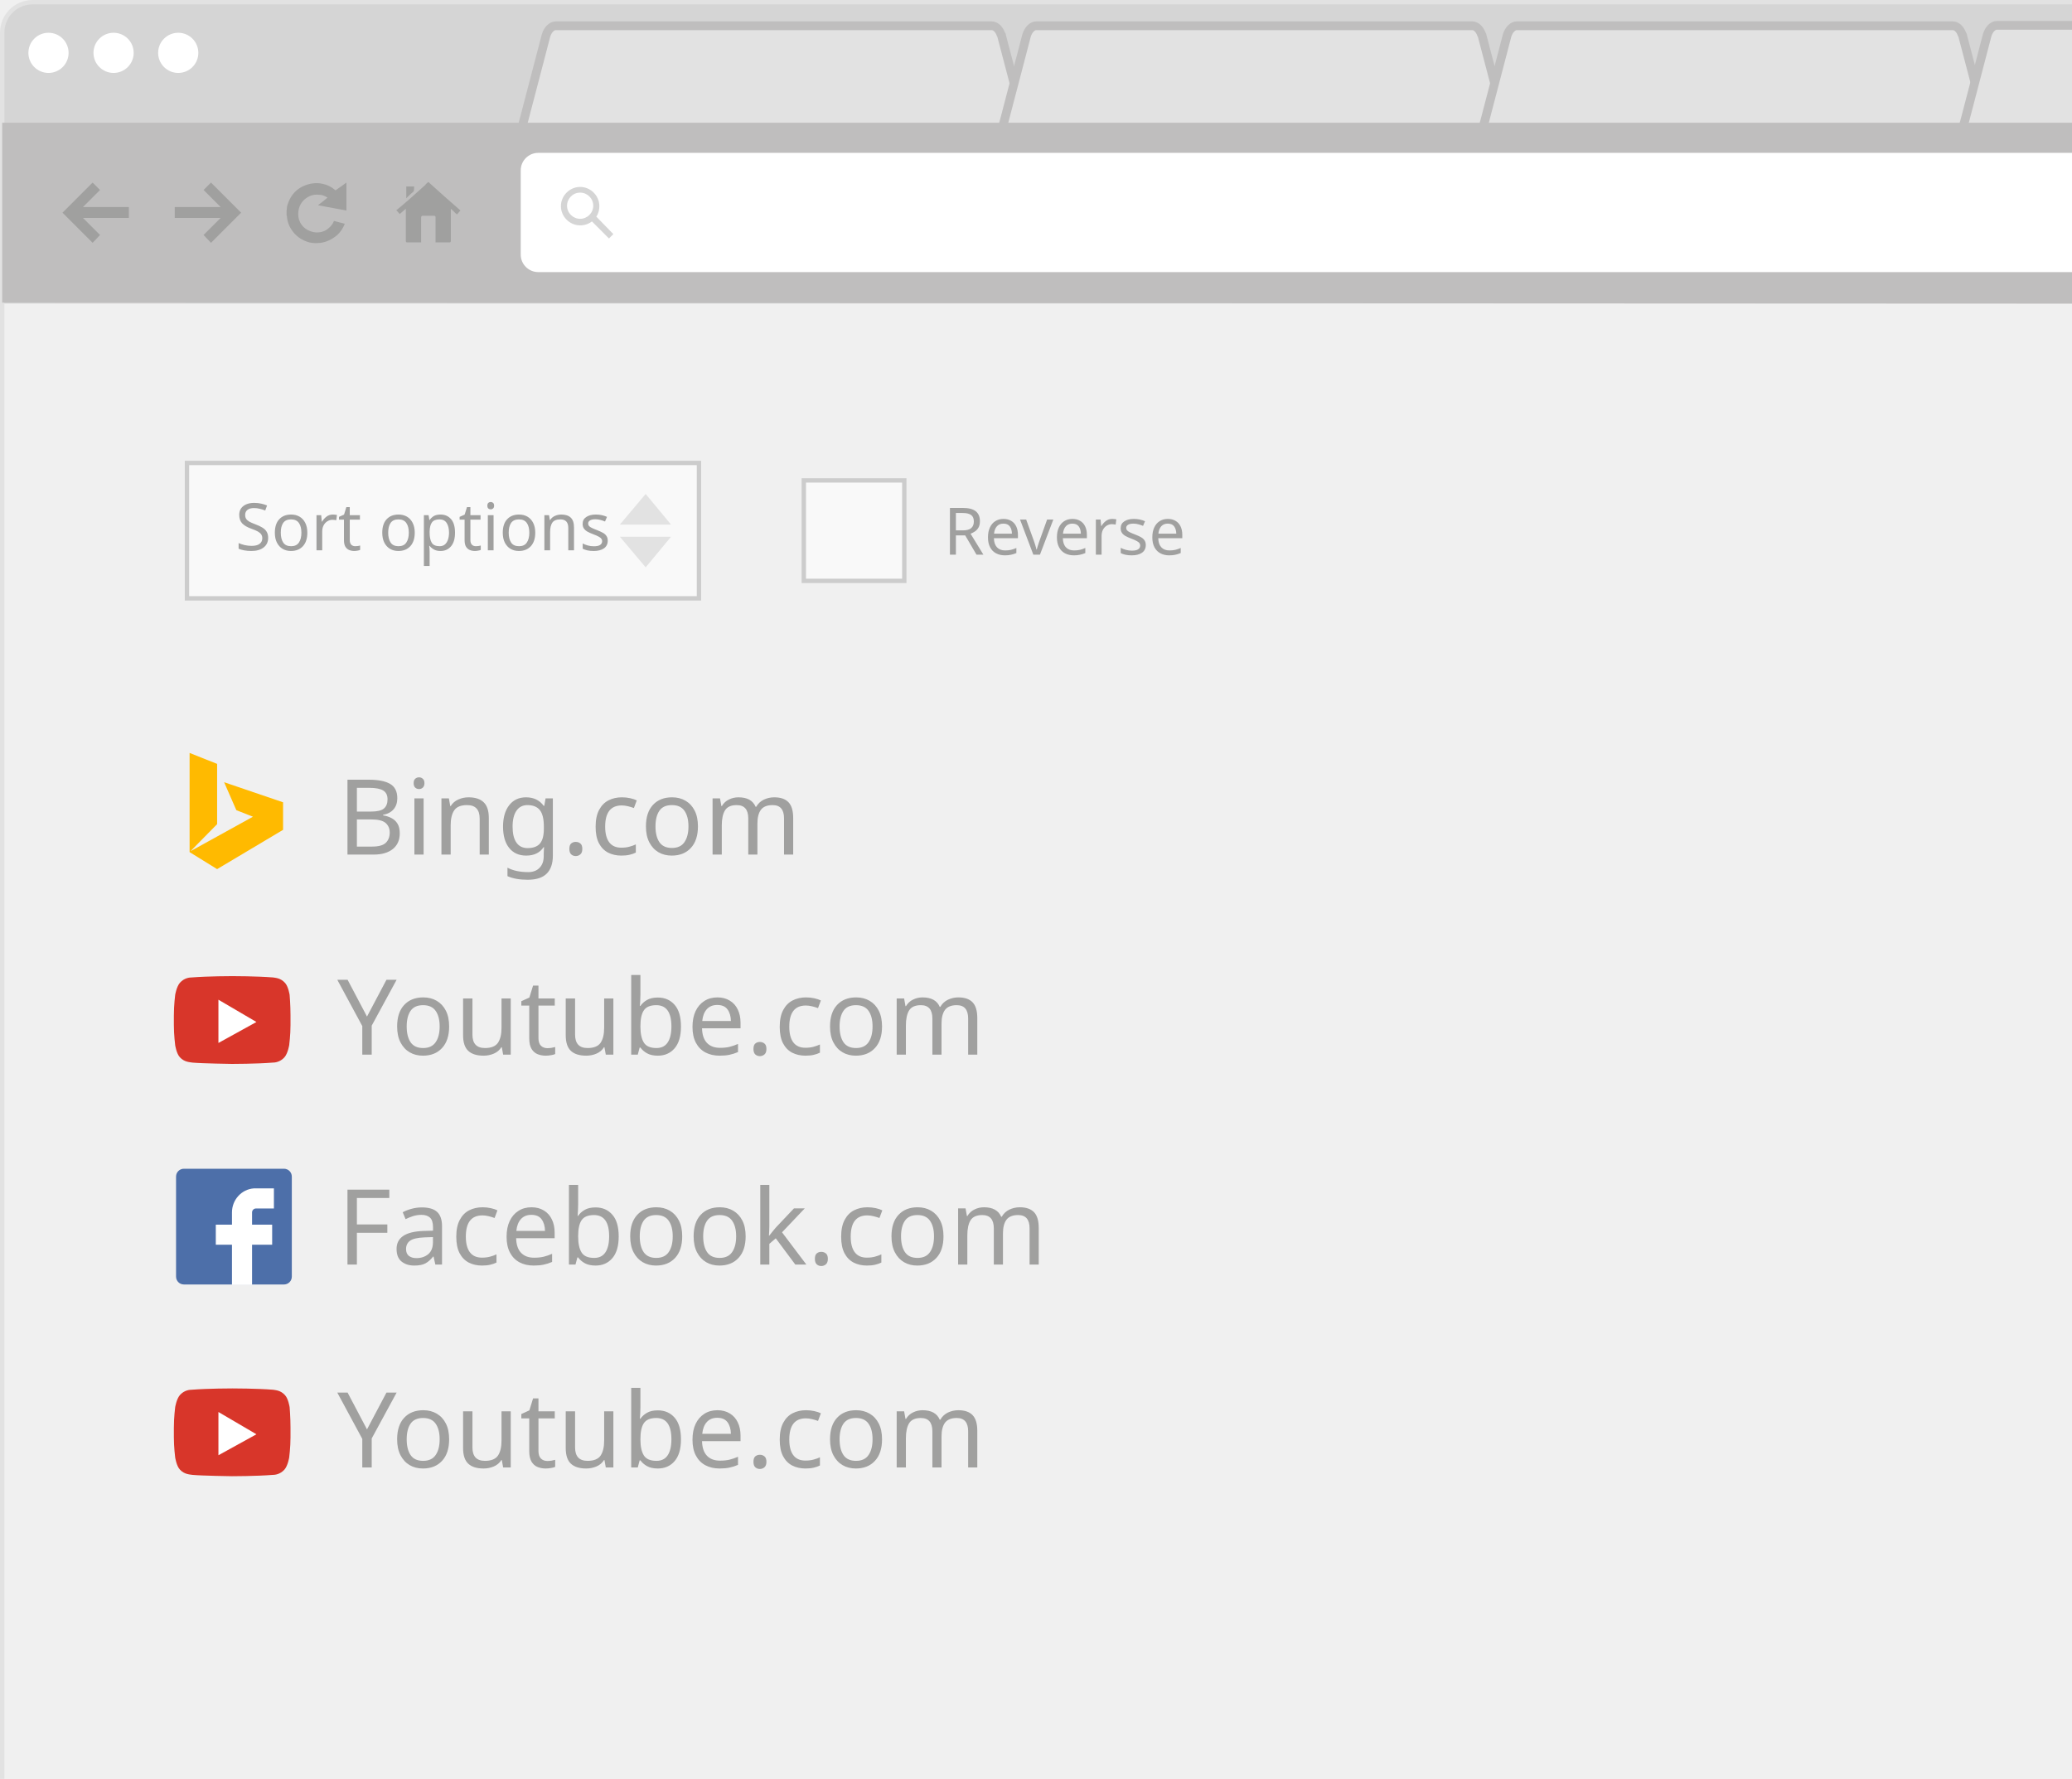
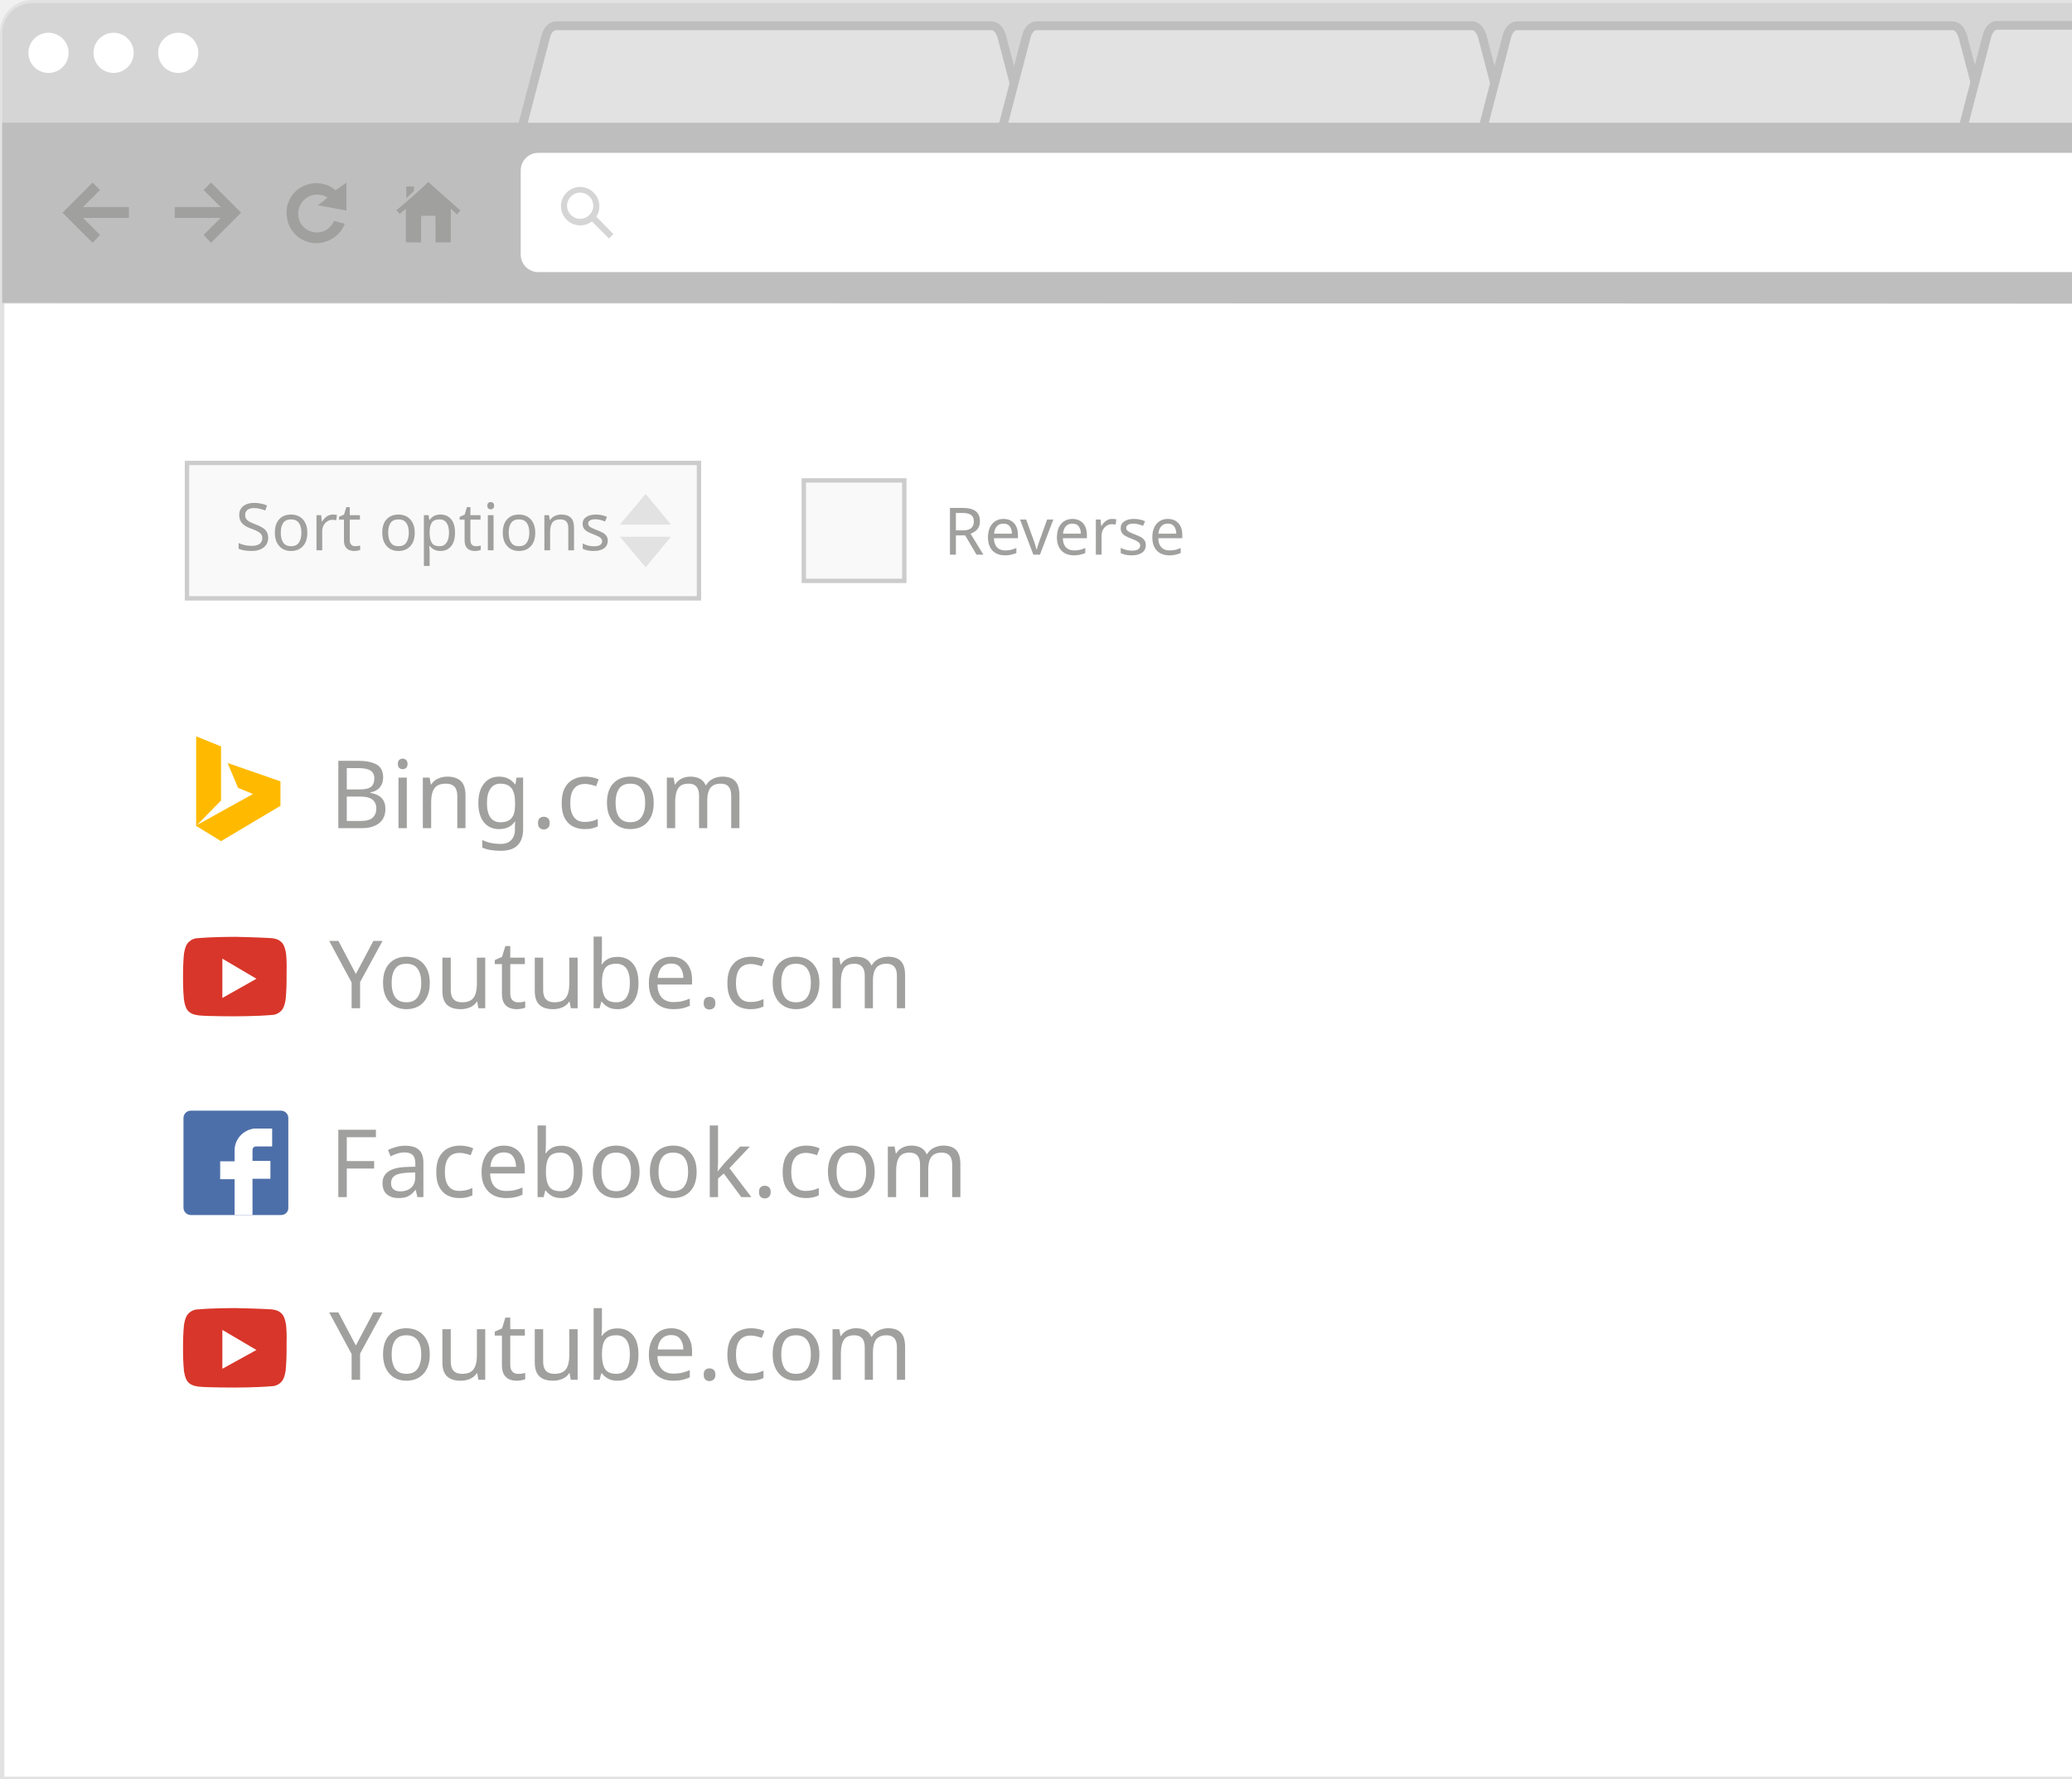
- <svg xmlns="http://www.w3.org/2000/svg" id="Layer_1" viewBox="0 0 474.3 407.3">
+ <svg xmlns="http://www.w3.org/2000/svg" id="ot-listing-svg" viewBox="0 0 474.3 407.3">
+   <path fill="#FFF" stroke="#E2E2E2" stroke-miterlimit="10" d="M474.3.5H7.5c-3.9 0-7 3.1-7 7v399.8h473.8" />
  <path fill="#D5D5D5" d="M474.3.7H7.5c-3.9 0-7 3.1-7 7v61.8h473.8" />
-   <path fill="none" stroke="#E2E2E2" stroke-miterlimit="10" d="M.5 407.3V7.5c0-3.9 3.1-7 7-7h466.8" />
  <g fill="#FFF">
    <circle cx="11.1" cy="12.1" r="4.6" />
    <circle cx="26" cy="12.1" r="4.6" />
    <circle cx="40.8" cy="12.1" r="4.6" />
  </g>
  <path id="tab-1" fill="#E2E2E2" stroke="#BFBEBE" stroke-width="2" stroke-miterlimit="10" d="M237 32.9c-1-.2-1.3-.7-1.9-2.6-.4-1.6-.8-2.8-.8-2.9-1.2-4.7-4.9-18.7-5-19.1 0-.2-.1-.4-.2-.5-.4-1.1-1.2-1.9-2.1-1.9h-99.8c-.9 0-1.8.9-2.2 2.2-.1.5-3.9 14.8-5.1 19.5l-.8 2.8c-.6 1.9-1 2.4-2 2.6H237z" />
  <path id="tab-2" fill="#E2E2E2" stroke="#BFBEBE" stroke-width="2" stroke-miterlimit="10" d="M347 32.9c-1-.2-1.3-.7-1.9-2.6-.4-1.6-.8-2.8-.8-2.9-1.2-4.7-4.9-18.7-5-19.1 0-.2-.1-.4-.2-.5-.4-1.1-1.2-1.9-2.1-1.9h-99.8c-.9 0-1.8.9-2.2 2.2-.1.5-3.9 14.8-5.1 19.5l-.8 2.8c-.6 1.9-1 2.4-2 2.6H347z" />
  <path id="tab-3" fill="#E2E2E2" stroke="#BFBEBE" stroke-width="2" stroke-miterlimit="10" d="M457 32.9c-1-.2-1.3-.7-1.9-2.6-.4-1.6-.8-2.8-.8-2.9-1.2-4.7-4.9-18.7-5-19.1 0-.2-.1-.4-.2-.5-.4-1.1-1.2-1.9-2.1-1.9h-99.8c-.9 0-1.8.9-2.2 2.2-.1.5-3.9 14.8-5.1 19.5l-.8 2.8c-.6 1.9-1 2.4-2 2.6H457z" />
  <path fill="#E2E2E2" stroke="#BFBEBE" stroke-width="2" stroke-miterlimit="10" d="M474.3 5.8h-17.2c-.9 0-1.8.9-2.2 2.2-.1.5-3.9 14.8-5.1 19.5l-.8 2.8c-.6 1.9-1 2.4-2 2.6h27.3" />
  <path fill="#BFBEBE" d="M474.3 28.1H.5v41.2l473.8.2" />
-   <path fill="#A0A09F" d="M48.3 41.8l-1.7 1.7 3.9 3.9H40v2.5h10.5l-3.9 3.9 1.7 1.8 6.9-6.9zm-27.1 0l1.7 1.7-3.9 3.9h10.5v2.5H19l3.9 3.9-1.7 1.8-6.9-6.9z" />
-   <path fill-rule="evenodd" clip-rule="evenodd" fill="#A0A09F" d="M79.3 41.8v6.4c-2.2-.4-4.3-.8-6.5-1.2l.1-.1c.7-.5 1.4-1.1 2-1.6.1-.1.1-.1 0-.1-.5-.3-1.1-.6-1.8-.6-.8-.1-1.5 0-2.2.3-1.5.7-2.4 1.9-2.6 3.5-.1.9 0 1.7.4 2.5s1 1.4 1.8 1.8c.8.4 1.6.6 2.5.5 1-.1 1.8-.5 2.5-1.2.4-.4.7-.8.9-1.3 0-.1 0-.1.1-.1.8.2 1.5.4 2.3.6.1 0 .1 0 .1.1-.4 1-1 1.9-1.8 2.6-1.1.9-2.3 1.5-3.7 1.7-.9.1-1.7.1-2.6-.1-1.8-.5-3.2-1.5-4.2-3.1-.5-.8-.8-1.7-.9-2.6 0-.2 0-.3-.1-.5v-1c0-.3.1-.7.1-1 .4-1.5 1.1-2.8 2.3-3.8 1-.8 2.2-1.3 3.5-1.5.8-.1 1.6-.1 2.4.1 1 .2 2 .7 2.8 1.4.1.1.1.1.2 0 .9-.6 1.6-1.1 2.4-1.7-.1 0 0 0 0 0zm25.3 7.3c.3-.3.5-.6.8-.9l-.1-.1c-2.4-2.1-4.8-4.2-7.1-6.3 0 0 0-.1-.1-.1H98c-.2.2-.5.4-.7.7-2.1 1.9-4.2 3.8-6.4 5.6-.1 0-.1.1-.2.1.3.3.5.6.8.9.5-.4.9-.8 1.4-1.2v7.3c0 .2 0 .3.2.4h3.3v-5.7c0-.2.1-.4.4-.4h2.5c.3 0 .4.1.4.4v5.7h3.3c.2-.1.2-.2.2-.4v-7.3c.5.4.9.9 1.4 1.3zm-9.9-5.3s.1 0 0 0c.1-.4.1-.8.1-1.1H93v2.7c.5-.5 1.1-1.1 1.7-1.6z" />
+   <path fill="#A0A09F" d="M48.3 41.8l-1.7 1.7 3.9 3.9H40v2.5h10.5l-3.9 3.9 1.7 1.8 6.9-6.9zM21.2 41.8l1.7 1.7-3.9 3.9h10.5v2.5H19l3.9 3.9-1.7 1.8-6.9-6.9z" />
+   <path fill-rule="evenodd" clip-rule="evenodd" fill="#A0A09F" d="M79.3 41.8V48.2c-2.2-.4-4.3-.8-6.5-1.2l.1-.1c.7-.5 1.4-1.1 2-1.6.1-.1.1-.1 0-.1-.5-.3-1.1-.6-1.8-.6-.8-.1-1.5 0-2.2.3-1.5.7-2.4 1.9-2.6 3.5-.1.9 0 1.7.4 2.5s1 1.4 1.8 1.8c.8.4 1.6.6 2.5.5 1-.1 1.8-.5 2.5-1.2.4-.4.7-.8.9-1.3 0-.1 0-.1.1-.1.8.2 1.5.4 2.3.6.1 0 .1 0 .1.1-.4 1-1 1.9-1.8 2.6-1.1.9-2.3 1.5-3.7 1.7-.9.1-1.7.1-2.6-.1-1.8-.5-3.2-1.5-4.2-3.1-.5-.8-.8-1.7-.9-2.6 0-.2 0-.3-.1-.5v-.9-.1c0-.3.1-.7.1-1 .4-1.5 1.1-2.8 2.3-3.8 1-.8 2.2-1.3 3.5-1.5.8-.1 1.6-.1 2.4.1 1 .2 2 .7 2.8 1.4.1.1.1.1.2 0 .9-.6 1.6-1.1 2.4-1.7-.1 0 0 0 0 0z" />
+   <g fill-rule="evenodd" clip-rule="evenodd" fill="#A0A09F">
+     <path d="M104.6 49.1c.3-.3.5-.6.8-.9l-.1-.1c-2.4-2.1-4.8-4.2-7.1-6.3 0 0 0-.1-.1-.1H98c-.2.2-.5.4-.7.7-2.1 1.9-4.2 3.8-6.4 5.6-.1 0-.1.1-.2.1.3.3.5.6.8.9.5-.4.9-.8 1.4-1.2v7.3c0 .2 0 .3.2.4h3.3V55v-5.2c0-.2.1-.4.4-.4h2.5c.3 0 .4.1.4.4V55.5h3.3c.2-.1.2-.2.2-.4v-7.3c.5.4.9.9 1.4 1.3zM94.7 43.8s.1 0 0 0c.1-.4.1-.8.1-1.1H93v2.7c.5-.5 1.1-1.1 1.7-1.6z" />
+   </g>
  <path fill="#FFF" d="M474.3 62.3H123.2c-2.2 0-4-1.8-4-4V39c0-2.2 1.8-4 4-4h351.1" />
  <path fill="#D5D5D5" d="M136.5 49.6c.5-.7.7-1.6.7-2.4 0-2.4-2-4.4-4.4-4.4-2.4 0-4.4 2-4.4 4.4 0 2.4 2 4.4 4.4 4.4 1 0 1.9-.3 2.7-.9l3.9 3.9 1-1-3.9-4zm-3.7.5c-1.6 0-3-1.3-3-3 0-1.6 1.3-3 3-3 1.6 0 3 1.3 3 3s-1.4 3-3 3z" />
-   <path fill="#F9F9F9" stroke="#CCC" stroke-miterlimit="10" d="M42.8 106H160v31H42.8zm141.2 4h23v23h-23z" />
+   <path fill="#F9F9F9" stroke="#CCC" stroke-miterlimit="10" d="M42.8 106H160v31H42.8zM184 110h23v23h-23z" />
  <text transform="translate(53.853 126)" fill="#A0A09F" font-family="'Lato-Regular'" font-size="15">Sort options</text>
  <text transform="translate(216 127)" fill="#A0A09F" font-family="'Lato-Regular'" font-size="15">Reverse</text>
-   <path fill="#E2E2E2" d="M153.6 120.1h-11.7l5.9-7zm0 2.8h-11.7l5.9 7z" />
+   <path fill="#E2E2E2" d="M153.6 120.1h-11.7l5.9-7zM153.6 122.9h-11.7l5.9 7z" />
  <g id="youtube-2">
-     <text transform="translate(77.212 336)" fill="#A0A09F" font-family="'Lora-Regular'" font-size="24">Youtube.com</text>
-     <path fill="#D8362A" d="M66.3 322.2s-.3-2-1.1-2.8c-1-1.1-2.2-1.1-2.7-1.2-3.7-.3-9.3-.3-9.3-.3s-5.6 0-9.3.3c-.5 0-1.7.1-2.7 1.2-.8.9-1.1 2.8-1.1 2.8s-.3 2.3-.3 4.7v2.2c0 2.3.3 4.6.3 4.6s.3 2 1.1 2.8c1 1.1 2.3 1.1 2.9 1.2 2.1.2 9 .3 9 .3s5.6 0 9.3-.3c.5 0 1.7-.1 2.7-1.2.8-.9 1.1-2.8 1.1-2.8s.3-2.3.3-4.6v-2.2c0-2.4-.2-4.7-.2-4.7" />
-     <path fill="#FFF" d="M50 323.3v9.9l8.7-4.8z" />
+     <text transform="translate(75.349 315.918)" fill="#A0A09F" font-family="'Lora-Regular'" font-size="21.6">Youtube.com</text>
+     <path fill="#D8362A" d="M65.5 303.5s-.2-1.8-.9-2.6c-.9-1-1.9-1-2.4-1.1-3.3-.2-8.4-.3-8.4-.3s-5 0-8.4.3c-.5 0-1.5.1-2.4 1.1-.7.8-.9 2.6-.9 2.6s-.2 2.1-.2 4.2v1.9c0 2.1.2 4.2.2 4.2s.2 1.8.9 2.6c.9 1 2.1 1 2.6 1.1 1.9.2 8.1.2 8.1.2s5 0 8.4-.3c.5 0 1.5-.1 2.4-1.1.7-.8.9-2.6.9-2.6s.2-2.1.2-4.2v-1.9c.1-2-.1-4.1-.1-4.1" />
+     <path fill="#FFF" d="M50.9 304.5v8.9l7.8-4.3z" />
  </g>
  <g id="youtube-1">
-     <text transform="translate(77.212 241.478)" fill="#A0A09F" font-family="'Lora-Regular'" font-size="24">Youtube.com</text>
-     <path fill="#D8362A" d="M66.3 227.8s-.3-2-1.1-2.8c-1-1.1-2.2-1.1-2.7-1.2-3.7-.3-9.3-.3-9.3-.3s-5.6 0-9.3.3c-.5 0-1.7.1-2.7 1.2-.8.9-1.1 2.8-1.1 2.8s-.3 2.3-.3 4.7v2.2c0 2.3.3 4.6.3 4.6s.3 2 1.1 2.8c1 1.1 2.3 1.1 2.9 1.2 2.1.2 9 .3 9 .3s5.6 0 9.3-.3c.5 0 1.7-.1 2.7-1.2.8-.9 1.1-2.8 1.1-2.8s.3-2.3.3-4.6v-2.2c0-2.4-.2-4.7-.2-4.7" />
-     <path fill="#FFF" d="M50 228.9v9.9l8.7-4.8z" />
+     <text transform="translate(75.349 230.849)" fill="#A0A09F" font-family="'Lora-Regular'" font-size="21.6">Youtube.com</text>
+     <path fill="#D8362A" d="M65.5 218.5s-.2-1.8-.9-2.6c-.9-1-1.9-1-2.4-1.1-3.3-.2-8.4-.3-8.4-.3s-5 0-8.4.3c-.5 0-1.5.1-2.4 1.1-.7.8-.9 2.6-.9 2.6s-.2 2.1-.2 4.2v1.9c0 2.1.2 4.2.2 4.2s.2 1.8.9 2.6c.9 1 2.1 1 2.6 1.1 1.9.2 8.1.2 8.1.2s5 0 8.4-.3c.5 0 1.5-.1 2.4-1.1.7-.8.9-2.6.9-2.6s.2-2.1.2-4.2v-1.9c.1-2-.1-4.1-.1-4.1" />
+     <path fill="#FFF" d="M50.9 219.5v9l7.8-4.4z" />
  </g>
  <g id="facebook">
-     <text transform="translate(77.212 289.533)" fill="#A0A09F" font-family="'Lora-Regular'" font-size="24">Facebook.com</text>
+     <text transform="translate(75.349 274.098)" fill="#A0A09F" font-family="'Lora-Regular'" font-size="21.6">Facebook.com</text>
    <g id="logo">
-       <path fill="#4D6FA9" d="M65 294.1H42.1c-1 0-1.8-.8-1.8-1.8v-22.9c0-1 .8-1.8 1.8-1.8H65c1 0 1.8.8 1.8 1.8v22.9c0 1-.8 1.8-1.8 1.8" />
-       <path fill="#FFF" d="M62.7 272.1v4.6h-4.1c-.5 0-.9.4-.9.9v2.8h4.6v4.6h-4.6v9.2h-4.6V285h-3.7v-4.6h3.7v-2.8c0-2.9 2.2-5.3 5-5.5h4.6z" />
+       <path fill="#4D6FA9" d="M64.3 278.2H43.7c-.9 0-1.7-.7-1.7-1.7V256c0-.9.7-1.7 1.7-1.7h20.6c.9 0 1.7.7 1.7 1.7v20.6c0 .9-.7 1.6-1.7 1.6" />
+       <path fill="#FFF" d="M62.3 258.4v4.1h-3.7c-.5 0-.8.4-.8.8v2.5h4.1v4.1h-4.1v8.3h-4.1V270h-3.3v-4.1h3.3v-2.5c0-2.6 2-4.7 4.5-5h4.1z" />
    </g>
  </g>
  <g id="bing">
-     <text transform="translate(77.212 195.667)" fill="#A0A09F" font-family="'Lora-Regular'" font-size="24">Bing.com</text>
-     <path id="bing-logo" fill="#FFBA00" d="M51.3 179.1l2.8 6.4 3.8 1.5-14.3 7.9 6.1-6.2v-13.8l-6.3-2.5v22.7l6.3 3.9 15.1-9v-6.3z" />
+     <text transform="translate(75.349 189.618)" fill="#A0A09F" font-family="'Lora-Regular'" font-size="21.6">Bing.com</text>
+     <path id="bing-logo" fill="#FFBA00" d="M52.1 174.7l2.4 5.7 3.4 1.4-12.8 7.1 5.5-5.6v-12.4l-5.7-2.3v20.5l5.7 3.5 13.6-8.1v-5.6z" />
  </g>
</svg>
